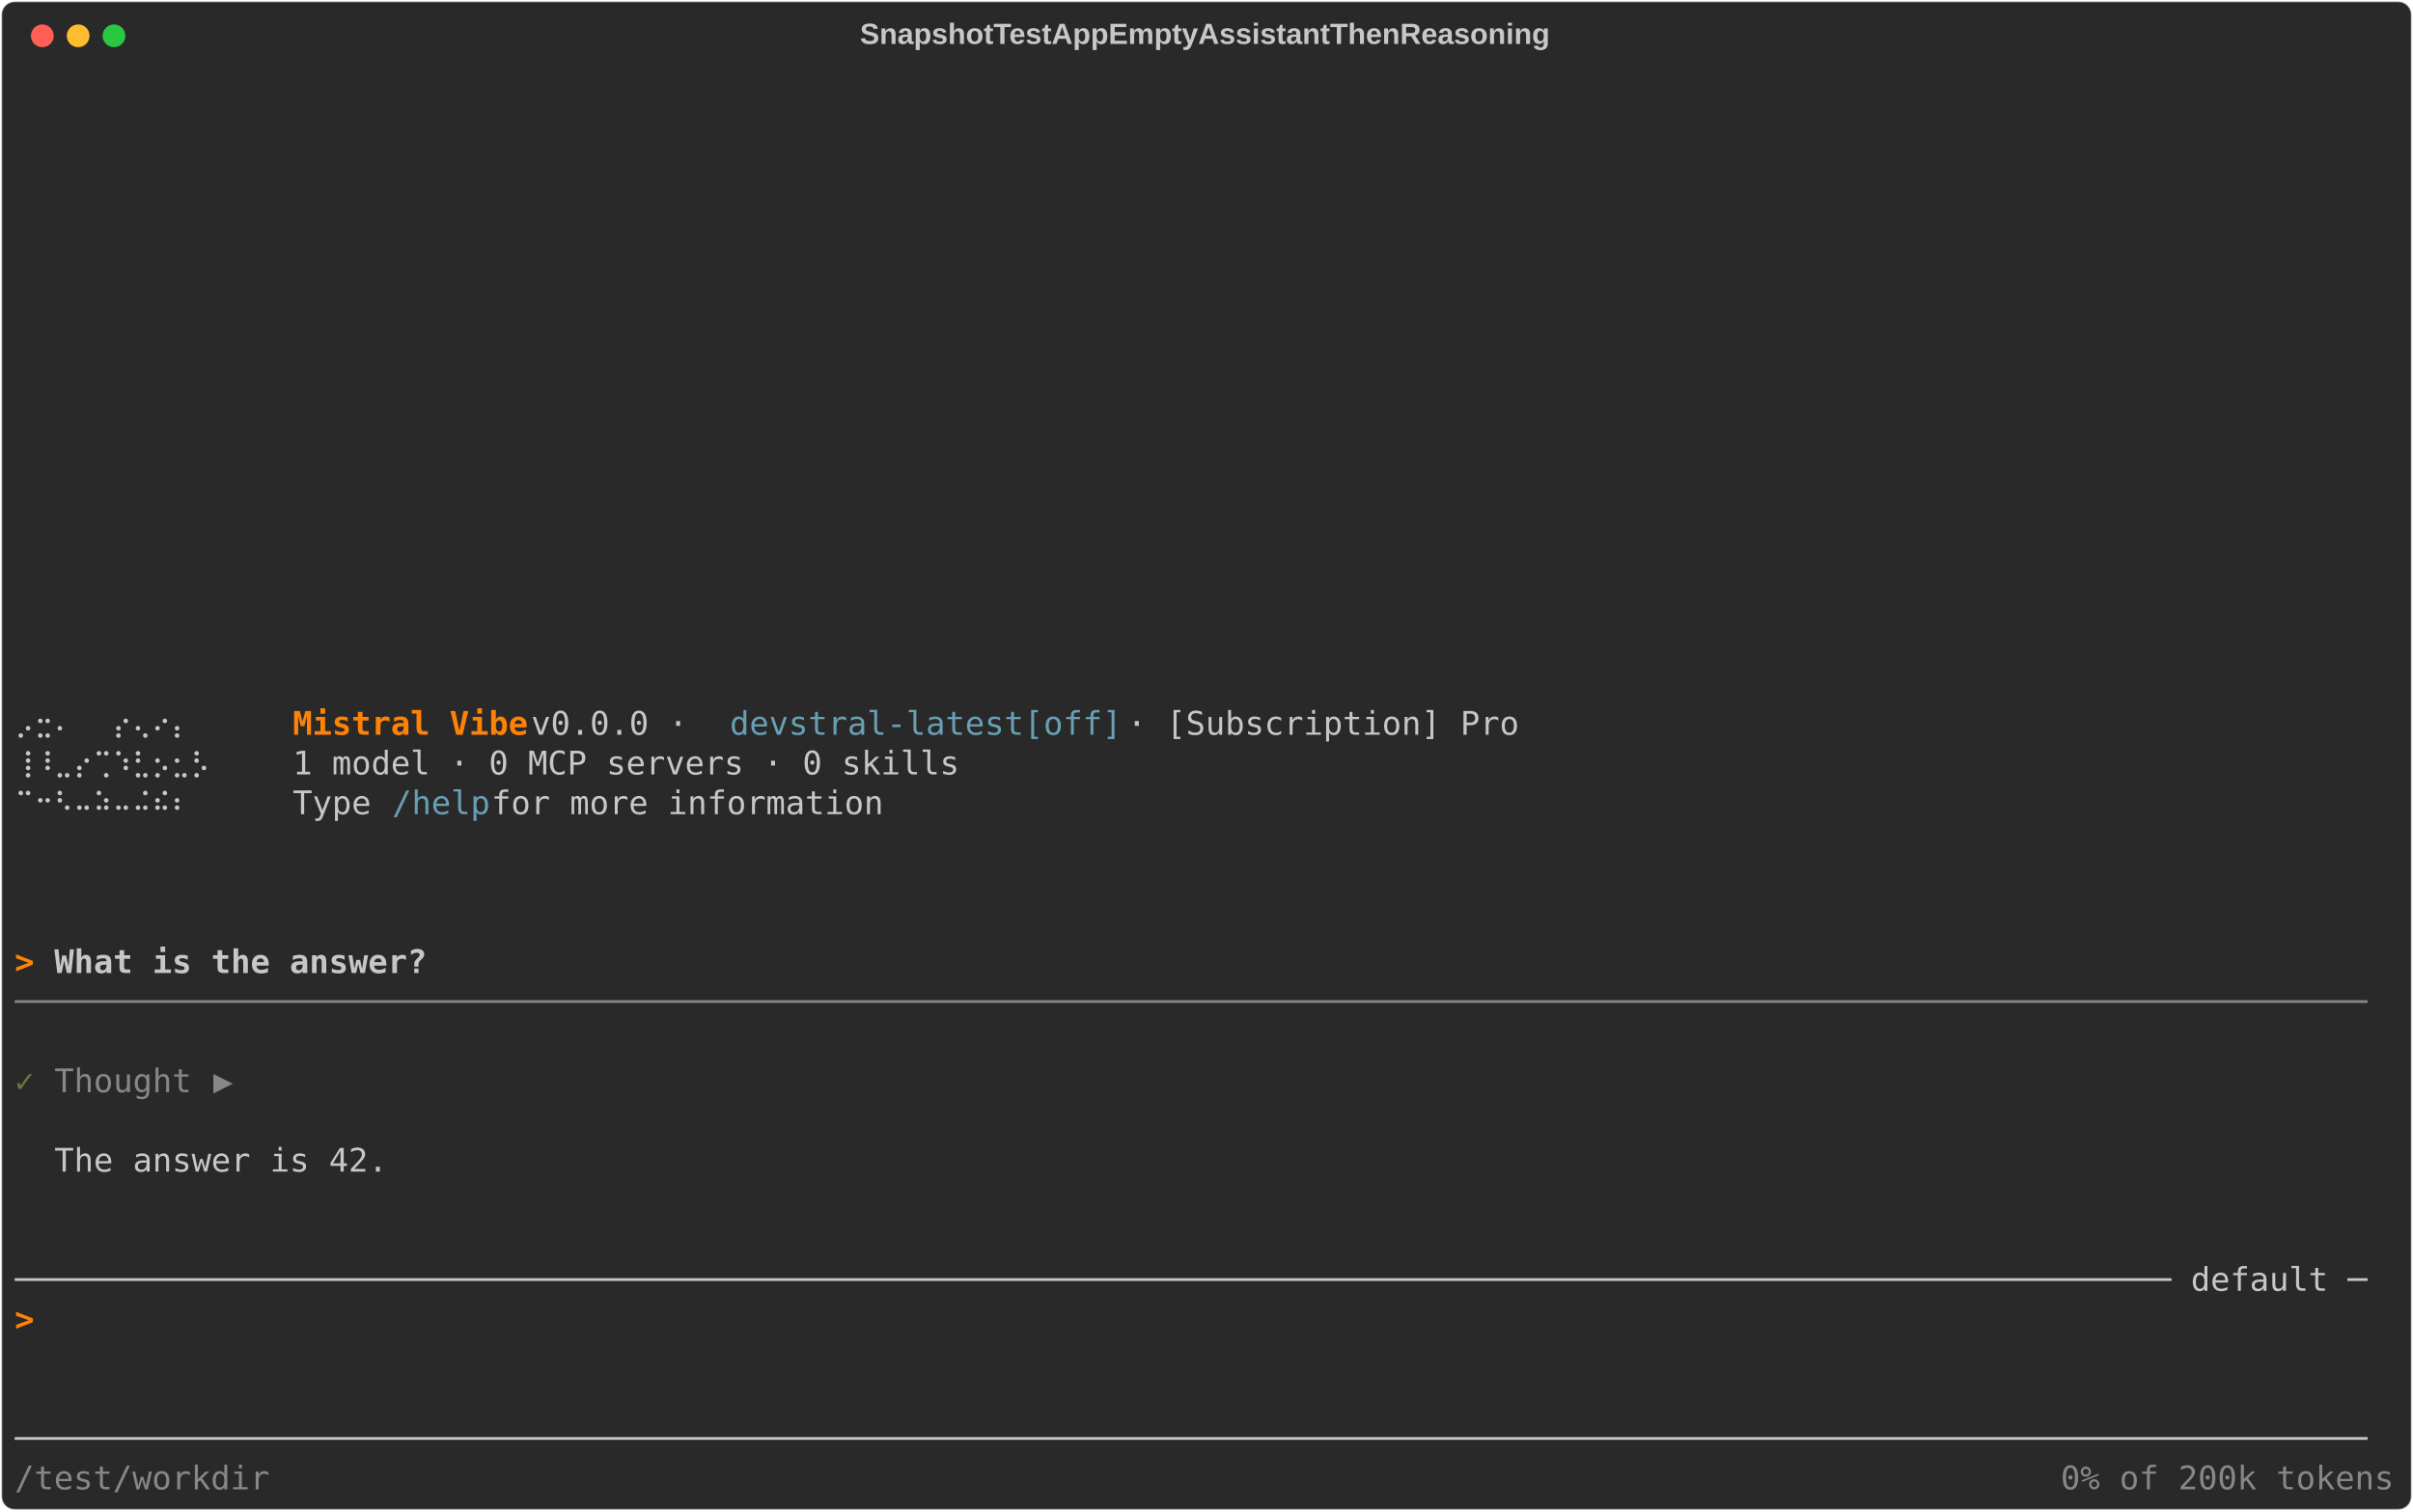
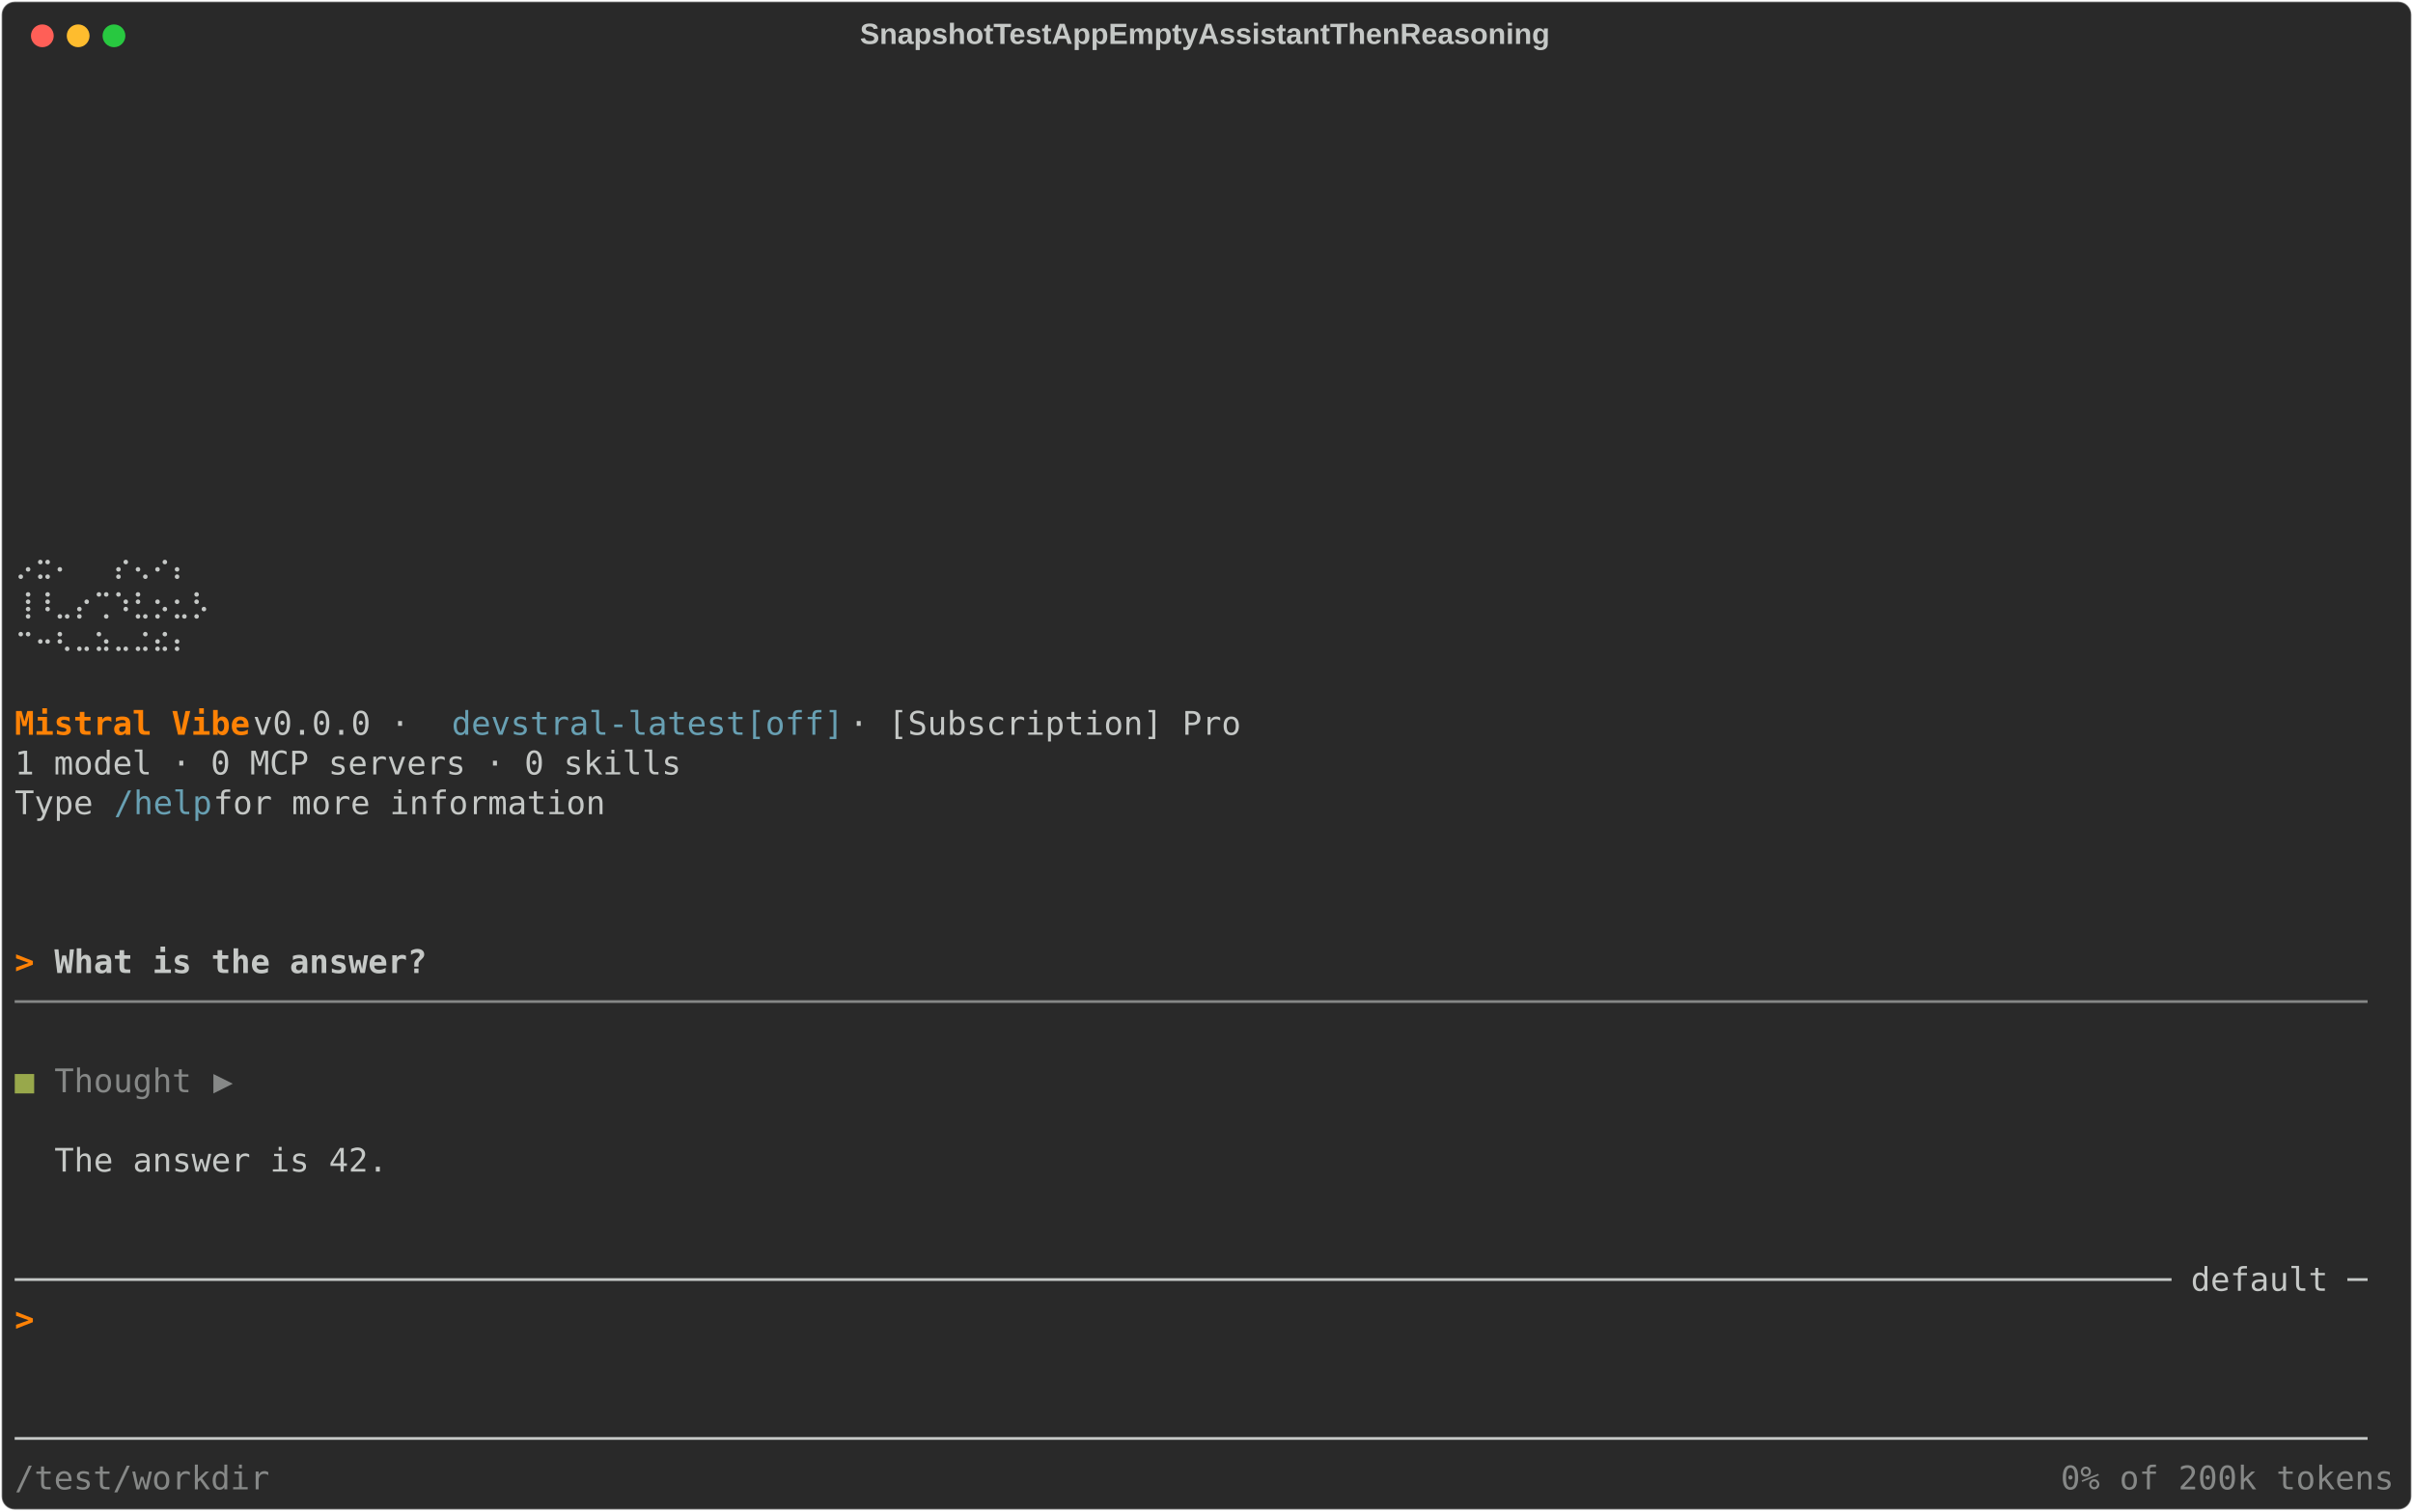
<svg xmlns="http://www.w3.org/2000/svg" class="rich-terminal" viewBox="0 0 1482 928.4">
  <style>

    @font-face {
        font-family: "Fira Code";
        src: local("FiraCode-Regular"),
                url("https://cdnjs.cloudflare.com/ajax/libs/firacode/6.2.0/woff2/FiraCode-Regular.woff2") format("woff2"),
                url("https://cdnjs.cloudflare.com/ajax/libs/firacode/6.2.0/woff/FiraCode-Regular.woff") format("woff");
        font-style: normal;
        font-weight: 400;
    }
    @font-face {
        font-family: "Fira Code";
        src: local("FiraCode-Bold"),
                url("https://cdnjs.cloudflare.com/ajax/libs/firacode/6.2.0/woff2/FiraCode-Bold.woff2") format("woff2"),
                url("https://cdnjs.cloudflare.com/ajax/libs/firacode/6.2.0/woff/FiraCode-Bold.woff") format("woff");
        font-style: bold;
        font-weight: 700;
    }

    .terminal-matrix {
        font-family: Fira Code, monospace;
        font-size: 20px;
        line-height: 24.4px;
        font-variant-east-asian: full-width;
    }

    .terminal-title {
        font-size: 18px;
        font-weight: bold;
        font-family: arial;
    }

    .terminal-r1 { fill: #c5c8c6 }
.terminal-r2 { fill: #ff8205;font-weight: bold }
.terminal-r3 { fill: #68a0b3 }
.terminal-r4 { fill: #c5c8c6;font-weight: bold }
.terminal-r5 { fill: #868887 }
- .terminal-r6 { fill: #6b753d }
+ .terminal-r6 { fill: #98a84b }
    </style>
  <defs>
    <clipPath id="terminal-clip-terminal">
      <rect x="0" y="0" width="1463.0" height="877.4" />
    </clipPath>
    <clipPath id="terminal-line-0">
      <rect x="0" y="1.5" width="1464" height="24.65" />
    </clipPath>
    <clipPath id="terminal-line-1">
      <rect x="0" y="25.9" width="1464" height="24.65" />
    </clipPath>
    <clipPath id="terminal-line-2">
      <rect x="0" y="50.3" width="1464" height="24.65" />
    </clipPath>
    <clipPath id="terminal-line-3">
      <rect x="0" y="74.7" width="1464" height="24.65" />
    </clipPath>
    <clipPath id="terminal-line-4">
      <rect x="0" y="99.1" width="1464" height="24.65" />
    </clipPath>
    <clipPath id="terminal-line-5">
      <rect x="0" y="123.5" width="1464" height="24.65" />
    </clipPath>
    <clipPath id="terminal-line-6">
      <rect x="0" y="147.9" width="1464" height="24.65" />
    </clipPath>
    <clipPath id="terminal-line-7">
      <rect x="0" y="172.3" width="1464" height="24.65" />
    </clipPath>
    <clipPath id="terminal-line-8">
      <rect x="0" y="196.7" width="1464" height="24.65" />
    </clipPath>
    <clipPath id="terminal-line-9">
      <rect x="0" y="221.1" width="1464" height="24.65" />
    </clipPath>
    <clipPath id="terminal-line-10">
      <rect x="0" y="245.5" width="1464" height="24.65" />
    </clipPath>
    <clipPath id="terminal-line-11">
      <rect x="0" y="269.9" width="1464" height="24.65" />
    </clipPath>
    <clipPath id="terminal-line-12">
      <rect x="0" y="294.3" width="1464" height="24.65" />
    </clipPath>
    <clipPath id="terminal-line-13">
      <rect x="0" y="318.7" width="1464" height="24.65" />
    </clipPath>
    <clipPath id="terminal-line-14">
      <rect x="0" y="343.1" width="1464" height="24.65" />
    </clipPath>
    <clipPath id="terminal-line-15">
      <rect x="0" y="367.5" width="1464" height="24.65" />
    </clipPath>
    <clipPath id="terminal-line-16">
      <rect x="0" y="391.9" width="1464" height="24.65" />
    </clipPath>
    <clipPath id="terminal-line-17">
      <rect x="0" y="416.3" width="1464" height="24.65" />
    </clipPath>
    <clipPath id="terminal-line-18">
      <rect x="0" y="440.7" width="1464" height="24.65" />
    </clipPath>
    <clipPath id="terminal-line-19">
      <rect x="0" y="465.1" width="1464" height="24.65" />
    </clipPath>
    <clipPath id="terminal-line-20">
      <rect x="0" y="489.5" width="1464" height="24.65" />
    </clipPath>
    <clipPath id="terminal-line-21">
      <rect x="0" y="513.9" width="1464" height="24.65" />
    </clipPath>
    <clipPath id="terminal-line-22">
      <rect x="0" y="538.3" width="1464" height="24.65" />
    </clipPath>
    <clipPath id="terminal-line-23">
      <rect x="0" y="562.7" width="1464" height="24.65" />
    </clipPath>
    <clipPath id="terminal-line-24">
      <rect x="0" y="587.1" width="1464" height="24.65" />
    </clipPath>
    <clipPath id="terminal-line-25">
      <rect x="0" y="611.5" width="1464" height="24.65" />
    </clipPath>
    <clipPath id="terminal-line-26">
      <rect x="0" y="635.9" width="1464" height="24.65" />
    </clipPath>
    <clipPath id="terminal-line-27">
      <rect x="0" y="660.3" width="1464" height="24.65" />
    </clipPath>
    <clipPath id="terminal-line-28">
      <rect x="0" y="684.7" width="1464" height="24.65" />
    </clipPath>
    <clipPath id="terminal-line-29">
      <rect x="0" y="709.1" width="1464" height="24.65" />
    </clipPath>
    <clipPath id="terminal-line-30">
      <rect x="0" y="733.5" width="1464" height="24.65" />
    </clipPath>
    <clipPath id="terminal-line-31">
      <rect x="0" y="757.9" width="1464" height="24.65" />
    </clipPath>
    <clipPath id="terminal-line-32">
      <rect x="0" y="782.3" width="1464" height="24.65" />
    </clipPath>
    <clipPath id="terminal-line-33">
      <rect x="0" y="806.7" width="1464" height="24.65" />
    </clipPath>
    <clipPath id="terminal-line-34">
      <rect x="0" y="831.1" width="1464" height="24.65" />
    </clipPath>
  </defs>
  <rect fill="#292929" stroke="rgba(255,255,255,0.35)" stroke-width="1" x="1" y="1" width="1480" height="926.4" rx="8" />
  <text class="terminal-title" fill="#c5c8c6" text-anchor="middle" x="740" y="27">SnapshotTestAppEmptyAssistantThenReasoning</text>
  <g transform="translate(26,22)">
    <circle cx="0" cy="0" r="7" fill="#ff5f57" />
    <circle cx="22" cy="0" r="7" fill="#febc2e" />
    <circle cx="44" cy="0" r="7" fill="#28c840" />
  </g>
  <g transform="translate(9, 41)" clip-path="url(#terminal-clip-terminal)">
    <g class="terminal-matrix">
      <text class="terminal-r1" x="1464" y="20" textLength="12.2" clip-path="url(#terminal-line-0)">
</text>
      <text class="terminal-r1" x="1464" y="44.4" textLength="12.2" clip-path="url(#terminal-line-1)">
</text>
      <text class="terminal-r1" x="1464" y="68.8" textLength="12.2" clip-path="url(#terminal-line-2)">
</text>
      <text class="terminal-r1" x="1464" y="93.2" textLength="12.2" clip-path="url(#terminal-line-3)">
</text>
      <text class="terminal-r1" x="1464" y="117.6" textLength="12.2" clip-path="url(#terminal-line-4)">
</text>
      <text class="terminal-r1" x="1464" y="142" textLength="12.2" clip-path="url(#terminal-line-5)">
</text>
      <text class="terminal-r1" x="1464" y="166.4" textLength="12.2" clip-path="url(#terminal-line-6)">
</text>
      <text class="terminal-r1" x="1464" y="190.8" textLength="12.2" clip-path="url(#terminal-line-7)">
</text>
      <text class="terminal-r1" x="1464" y="215.2" textLength="12.2" clip-path="url(#terminal-line-8)">
</text>
      <text class="terminal-r1" x="1464" y="239.6" textLength="12.2" clip-path="url(#terminal-line-9)">
</text>
      <text class="terminal-r1" x="1464" y="264" textLength="12.2" clip-path="url(#terminal-line-10)">
</text>
      <text class="terminal-r1" x="1464" y="288.4" textLength="12.2" clip-path="url(#terminal-line-11)">
</text>
+       <text class="terminal-r1" x="0" y="312.8" textLength="134.2" clip-path="url(#terminal-line-12)">  ⡠⣒⠄  ⡔⢄⠔⡄</text>
      <text class="terminal-r1" x="1464" y="312.8" textLength="12.2" clip-path="url(#terminal-line-12)">
</text>
+       <text class="terminal-r1" x="0" y="337.2" textLength="134.2" clip-path="url(#terminal-line-13)"> ⢸⠸⣀⡔⢉⠱⣃⡢⣂⡣</text>
      <text class="terminal-r1" x="1464" y="337.2" textLength="12.2" clip-path="url(#terminal-line-13)">
</text>
+       <text class="terminal-r1" x="0" y="361.6" textLength="134.2" clip-path="url(#terminal-line-14)">  ⠉⠒⠣⠤⠵⠤⠬⠮⠆</text>
      <text class="terminal-r1" x="1464" y="361.6" textLength="12.2" clip-path="url(#terminal-line-14)">
</text>
      <text class="terminal-r1" x="1464" y="386" textLength="12.2" clip-path="url(#terminal-line-15)">
</text>
-       <text class="terminal-r1" x="0" y="410.4" textLength="134.2" clip-path="url(#terminal-line-16)">  ⡠⣒⠄  ⡔⢄⠔⡄</text>
-       <text class="terminal-r2" x="170.8" y="410.4" textLength="146.4" clip-path="url(#terminal-line-16)">Mistral Vibe</text>
-       <text class="terminal-r1" x="317.2" y="410.4" textLength="122" clip-path="url(#terminal-line-16)"> v0.0.0 · </text>
-       <text class="terminal-r3" x="439.2" y="410.4" textLength="244" clip-path="url(#terminal-line-16)">devstral-latest[off]</text>
-       <text class="terminal-r1" x="683.2" y="410.4" textLength="256.2" clip-path="url(#terminal-line-16)"> · [Subscription] Pro</text>
+       <text class="terminal-r2" x="0" y="410.4" textLength="146.4" clip-path="url(#terminal-line-16)">Mistral Vibe</text>
+       <text class="terminal-r1" x="146.4" y="410.4" textLength="122" clip-path="url(#terminal-line-16)"> v0.0.0 · </text>
+       <text class="terminal-r3" x="268.4" y="410.4" textLength="244" clip-path="url(#terminal-line-16)">devstral-latest[off]</text>
+       <text class="terminal-r1" x="512.4" y="410.4" textLength="256.2" clip-path="url(#terminal-line-16)"> · [Subscription] Pro</text>
      <text class="terminal-r1" x="1464" y="410.4" textLength="12.2" clip-path="url(#terminal-line-16)">
</text>
-       <text class="terminal-r1" x="0" y="434.8" textLength="134.2" clip-path="url(#terminal-line-17)"> ⢸⠸⣀⡔⢉⠱⣃⡢⣂⡣</text>
-       <text class="terminal-r1" x="170.8" y="434.8" textLength="414.8" clip-path="url(#terminal-line-17)">1 model · 0 MCP servers · 0 skills</text>
+       <text class="terminal-r1" x="0" y="434.8" textLength="414.8" clip-path="url(#terminal-line-17)">1 model · 0 MCP servers · 0 skills</text>
      <text class="terminal-r1" x="1464" y="434.8" textLength="12.2" clip-path="url(#terminal-line-17)">
</text>
-       <text class="terminal-r1" x="0" y="459.2" textLength="134.2" clip-path="url(#terminal-line-18)">  ⠉⠒⠣⠤⠵⠤⠬⠮⠆</text>
-       <text class="terminal-r1" x="170.8" y="459.2" textLength="61" clip-path="url(#terminal-line-18)">Type </text>
-       <text class="terminal-r3" x="231.8" y="459.2" textLength="61" clip-path="url(#terminal-line-18)">/help</text>
-       <text class="terminal-r1" x="292.8" y="459.2" textLength="256.2" clip-path="url(#terminal-line-18)"> for more information</text>
+       <text class="terminal-r1" x="0" y="459.2" textLength="61" clip-path="url(#terminal-line-18)">Type </text>
+       <text class="terminal-r3" x="61" y="459.2" textLength="61" clip-path="url(#terminal-line-18)">/help</text>
+       <text class="terminal-r1" x="122" y="459.2" textLength="256.2" clip-path="url(#terminal-line-18)"> for more information</text>
      <text class="terminal-r1" x="1464" y="459.2" textLength="12.2" clip-path="url(#terminal-line-18)">
</text>
      <text class="terminal-r1" x="1464" y="483.6" textLength="12.2" clip-path="url(#terminal-line-19)">
</text>
      <text class="terminal-r1" x="1464" y="508" textLength="12.2" clip-path="url(#terminal-line-20)">
</text>
      <text class="terminal-r1" x="1464" y="532.4" textLength="12.2" clip-path="url(#terminal-line-21)">
</text>
      <text class="terminal-r2" x="0" y="556.8" textLength="24.4" clip-path="url(#terminal-line-22)">&gt; </text>
      <text class="terminal-r4" x="24.4" y="556.8" textLength="231.8" clip-path="url(#terminal-line-22)">What is the answer?</text>
      <text class="terminal-r1" x="1464" y="556.8" textLength="12.2" clip-path="url(#terminal-line-22)">
</text>
      <text class="terminal-r5" x="0" y="581.2" textLength="1464" clip-path="url(#terminal-line-23)">────────────────────────────────────────────────────────────────────────────────────────────────────────────────────────</text>
      <text class="terminal-r1" x="1464" y="581.2" textLength="12.2" clip-path="url(#terminal-line-23)">
</text>
      <text class="terminal-r1" x="1464" y="605.6" textLength="12.2" clip-path="url(#terminal-line-24)">
</text>
-       <text class="terminal-r6" x="0" y="630" textLength="12.2" clip-path="url(#terminal-line-25)">✓</text>
+       <text class="terminal-r6" x="0" y="630" textLength="12.2" clip-path="url(#terminal-line-25)">■</text>
      <text class="terminal-r5" x="24.4" y="630" textLength="85.4" clip-path="url(#terminal-line-25)">Thought</text>
      <text class="terminal-r5" x="122" y="630" textLength="12.2" clip-path="url(#terminal-line-25)">▶</text>
      <text class="terminal-r1" x="1464" y="630" textLength="12.2" clip-path="url(#terminal-line-25)">
</text>
      <text class="terminal-r1" x="1464" y="654.4" textLength="12.2" clip-path="url(#terminal-line-26)">
</text>
      <text class="terminal-r1" x="24.4" y="678.8" textLength="207.4" clip-path="url(#terminal-line-27)">The answer is 42.</text>
      <text class="terminal-r1" x="1464" y="678.8" textLength="12.2" clip-path="url(#terminal-line-27)">
</text>
      <text class="terminal-r1" x="1464" y="703.2" textLength="12.2" clip-path="url(#terminal-line-28)">
</text>
      <text class="terminal-r1" x="1464" y="727.6" textLength="12.2" clip-path="url(#terminal-line-29)">
</text>
      <text class="terminal-r1" x="0" y="752" textLength="1464" clip-path="url(#terminal-line-30)">────────────────────────────────────────────────────────────────────────────────────────────────────────────── default ─</text>
      <text class="terminal-r1" x="1464" y="752" textLength="12.2" clip-path="url(#terminal-line-30)">
</text>
      <text class="terminal-r2" x="0" y="776.4" textLength="12.2" clip-path="url(#terminal-line-31)">&gt;</text>
      <text class="terminal-r1" x="1464" y="776.4" textLength="12.2" clip-path="url(#terminal-line-31)">
</text>
      <text class="terminal-r1" x="1464" y="800.8" textLength="12.2" clip-path="url(#terminal-line-32)">
</text>
      <text class="terminal-r1" x="1464" y="825.2" textLength="12.2" clip-path="url(#terminal-line-33)">
</text>
      <text class="terminal-r1" x="0" y="849.6" textLength="1464" clip-path="url(#terminal-line-34)">────────────────────────────────────────────────────────────────────────────────────────────────────────────────────────</text>
      <text class="terminal-r1" x="1464" y="849.6" textLength="12.2" clip-path="url(#terminal-line-34)">
</text>
      <text class="terminal-r5" x="0" y="874" textLength="158.6" clip-path="url(#terminal-line-35)">/test/workdir</text>
      <text class="terminal-r5" x="1256.6" y="874" textLength="207.4" clip-path="url(#terminal-line-35)">0% of 200k tokens</text>
    </g>
  </g>
</svg>
